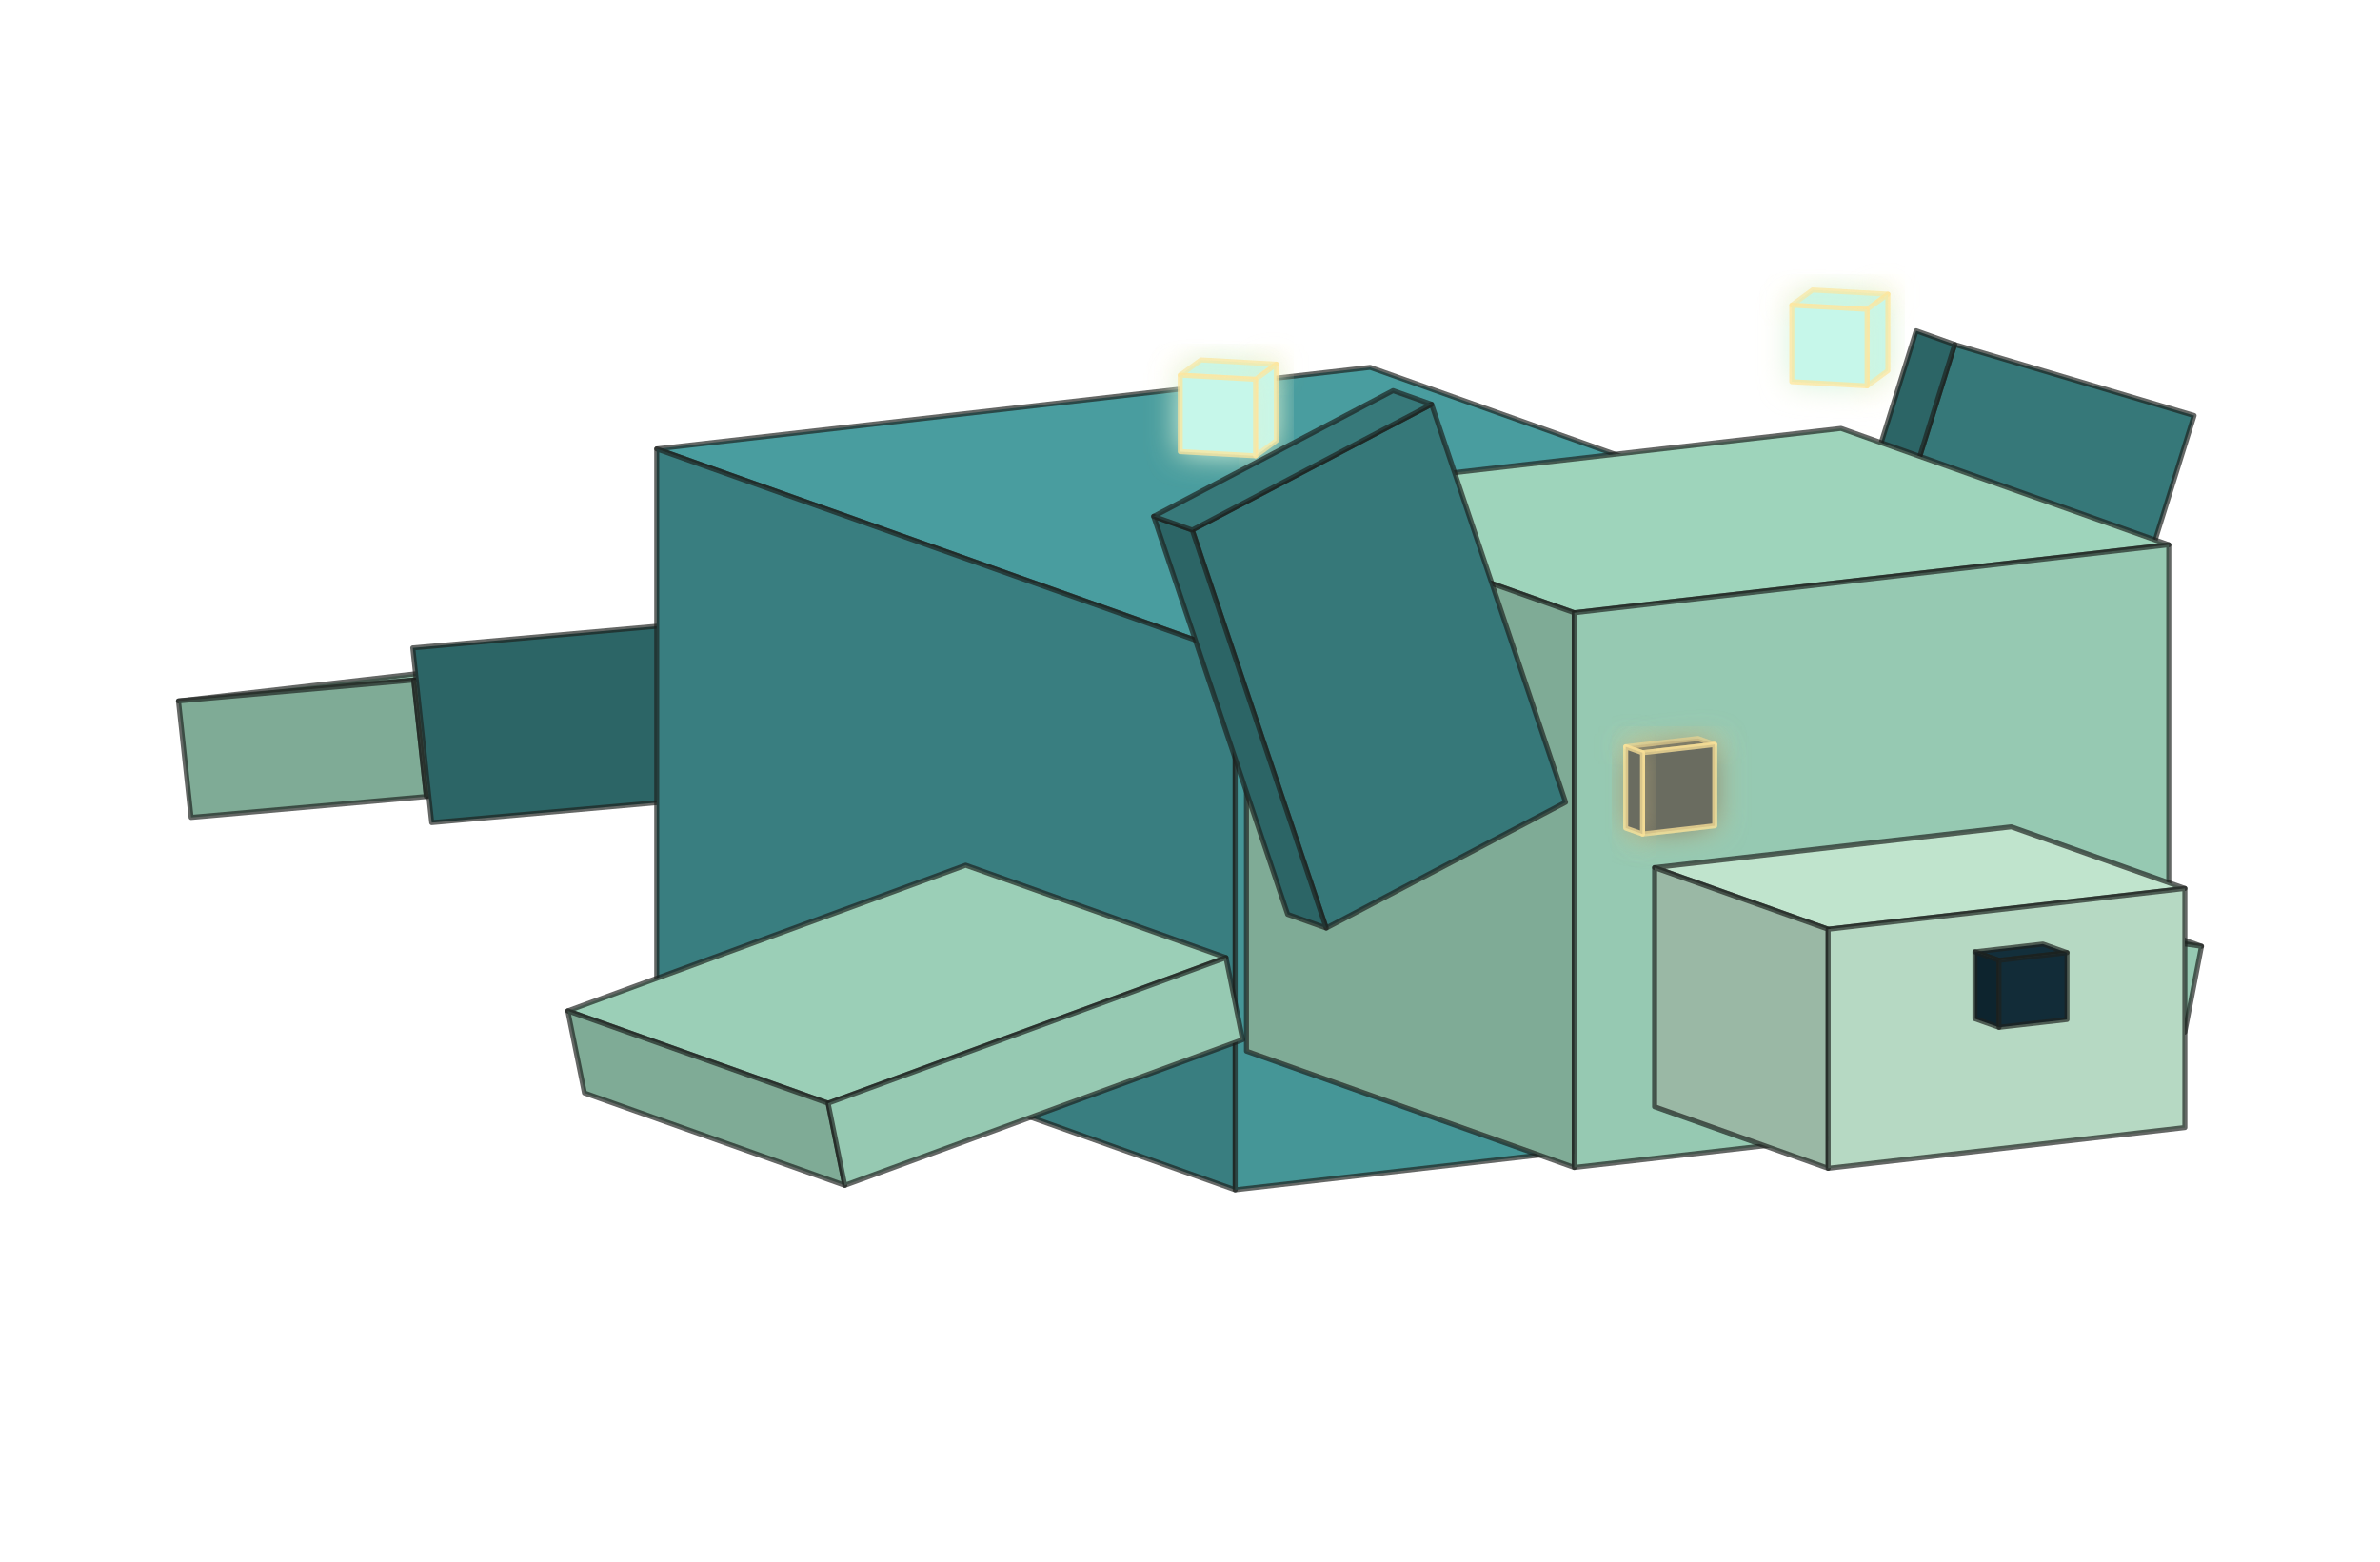
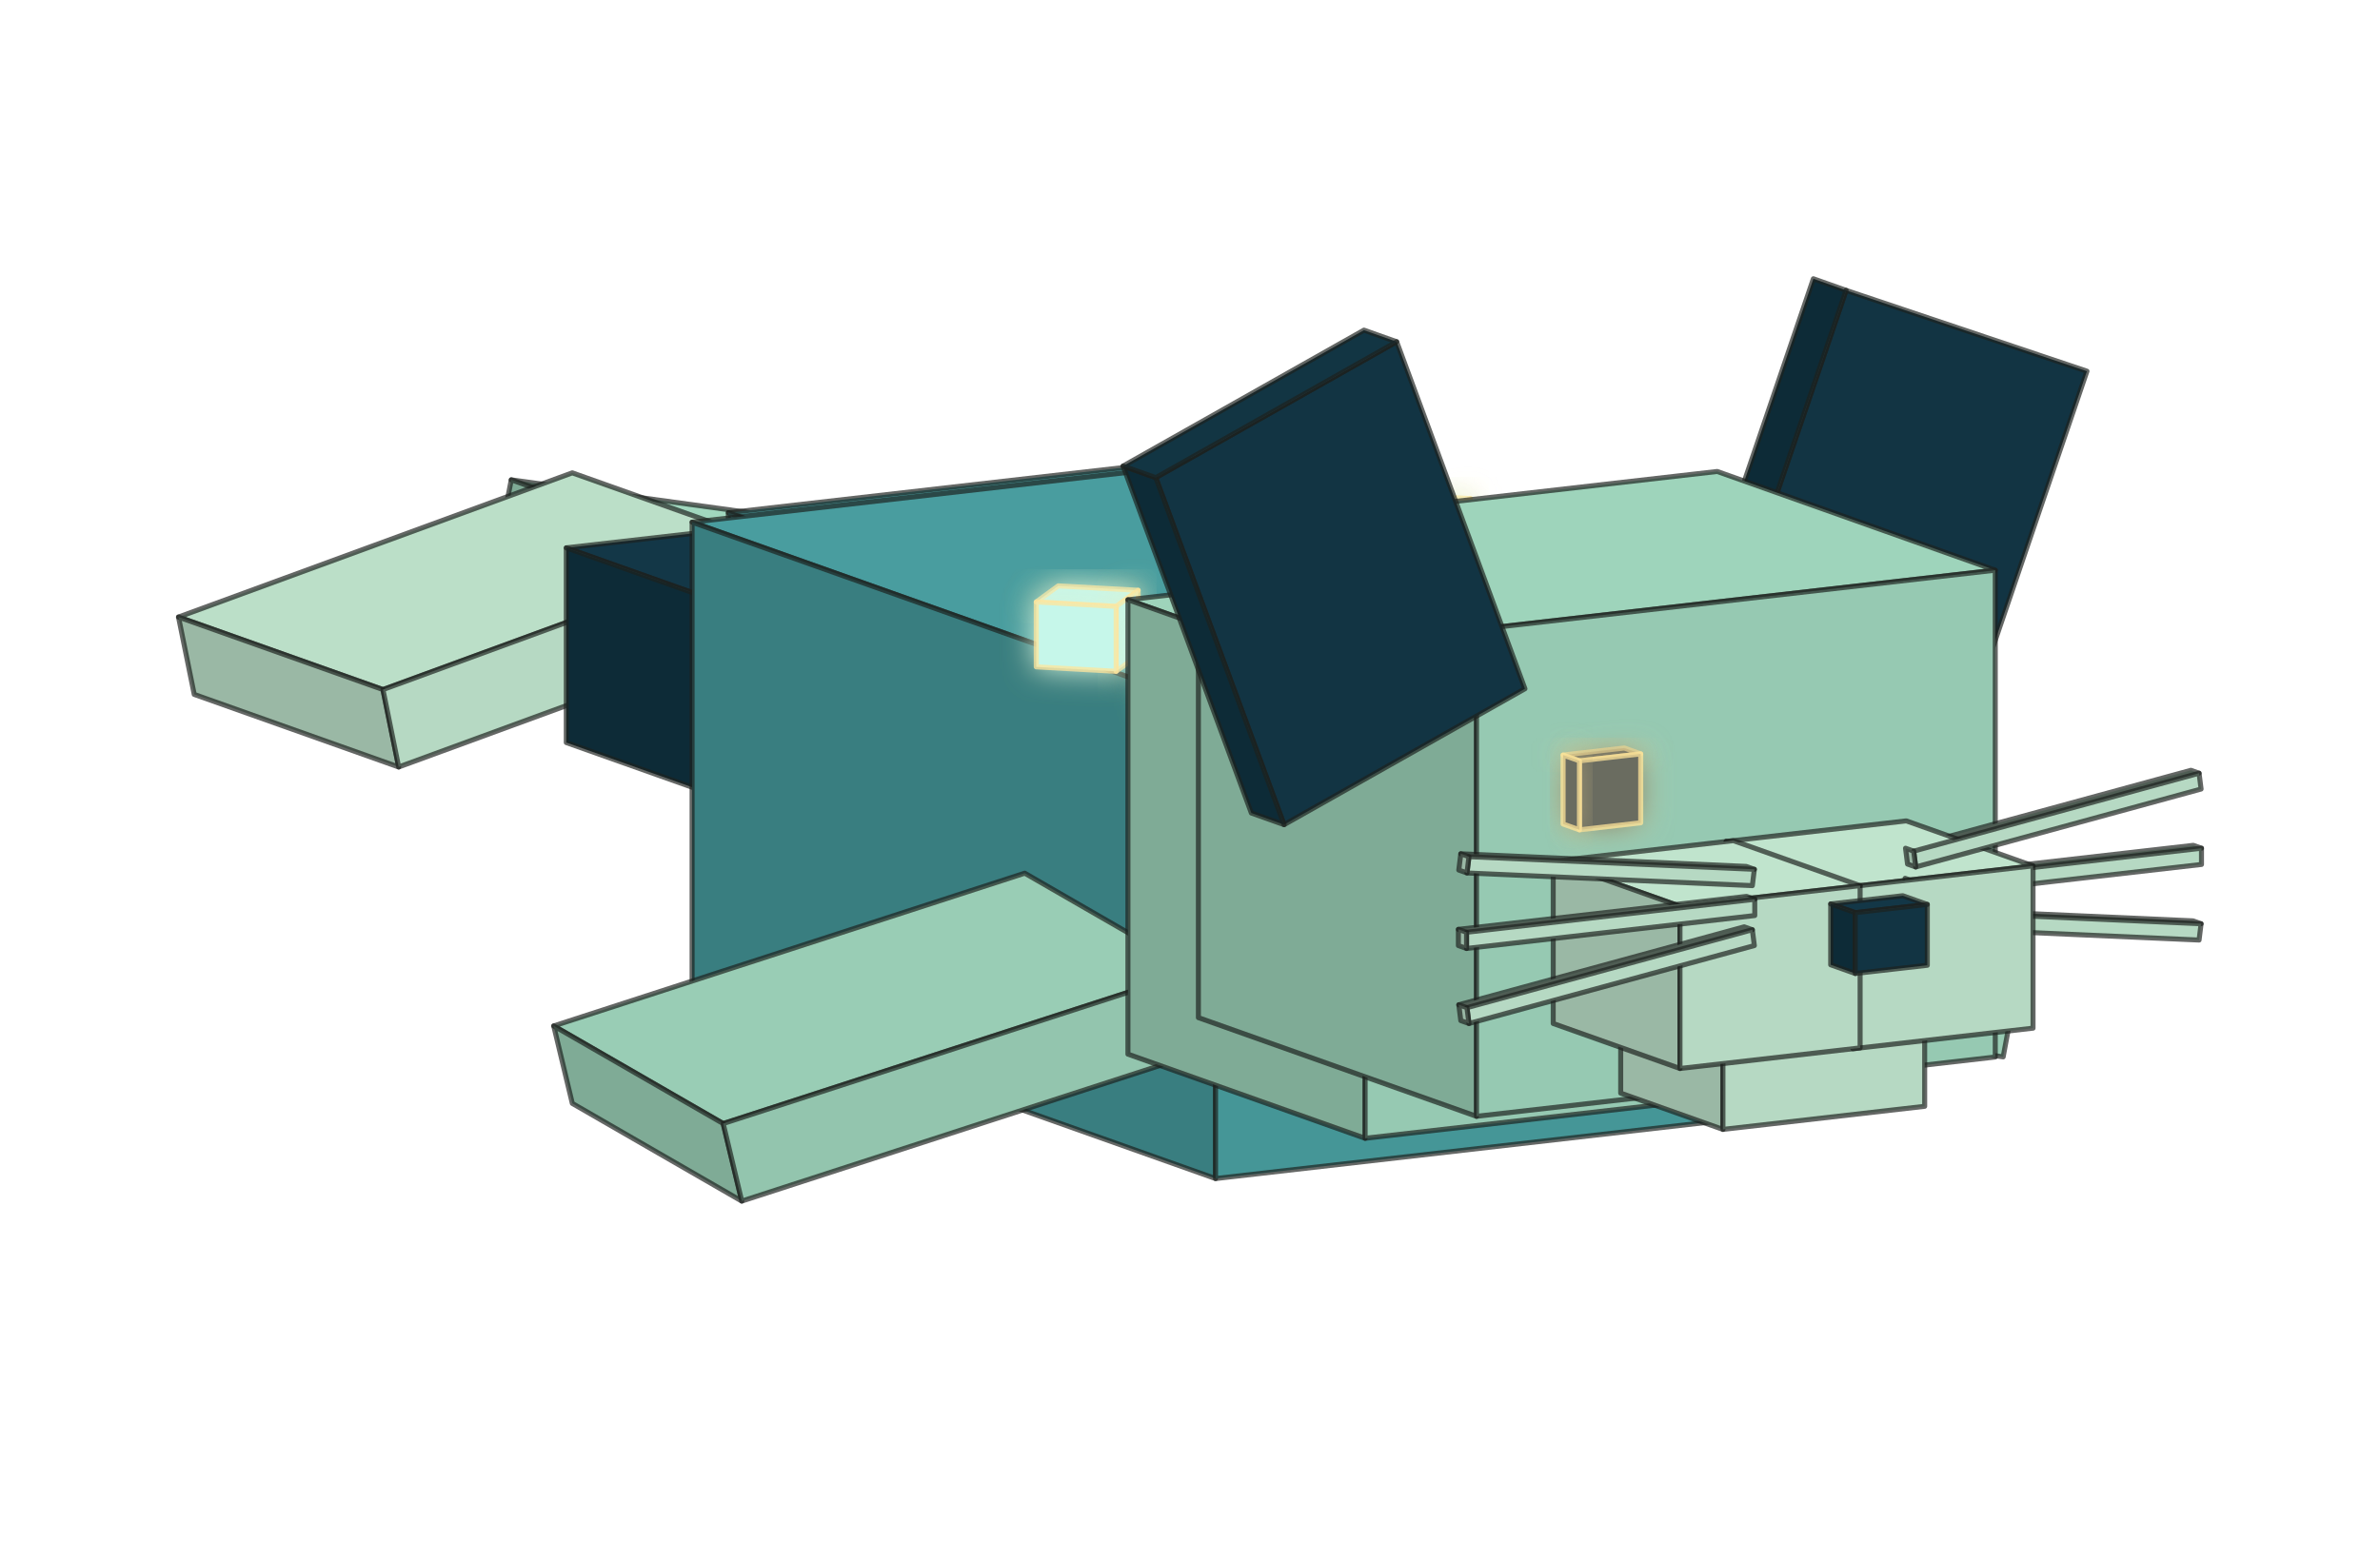
<svg xmlns="http://www.w3.org/2000/svg" width="640" height="420" viewBox="0 0 640 420" role="img" aria-labelledby="portrait-title">
  <defs>
    <filter id="portrait-glow" x="-80%" y="-80%" width="260%" height="260%">
      <feGaussianBlur stdDeviation="4" result="blur" />
      <feMerge>
        <feMergeNode in="blur" />
        <feMergeNode in="SourceGraphic" />
      </feMerge>
    </filter>
    <filter id="portrait-shadow" x="-40%" y="-80%" width="180%" height="260%">
      <feGaussianBlur stdDeviation="8" />
    </filter>
  </defs>
  <g>
-     <polygon points="266.57,165.13 203.31,170.75 48.00,188.51 111.25,182.89" fill="#99cdb5" stroke="#1c211e" stroke-opacity=".68" stroke-width="1.35" stroke-linejoin="round" vector-effect="non-scaling-stroke" />
-     <polygon points="114.65,214.22 111.25,182.89 48.00,188.51 51.39,219.84" fill="#7fab96" stroke="#1c211e" stroke-opacity=".68" stroke-width="1.35" stroke-linejoin="round" vector-effect="non-scaling-stroke" />
-     <polygon points="269.96,196.46 266.57,165.13 111.25,182.89 114.65,214.22" fill="#9cd1b8" stroke="#1c211e" stroke-opacity=".68" stroke-width="1.35" stroke-linejoin="round" vector-effect="non-scaling-stroke" />
-     <polygon points="242.60,210.00 237.51,163.01 111.00,174.25 116.09,221.24" fill="#2c6566" stroke="#1c211e" stroke-opacity=".68" stroke-width="1.35" stroke-linejoin="round" vector-effect="non-scaling-stroke" />
-     <polygon points="338.53,199.04 333.44,152.04 237.51,163.01 242.60,210.00" fill="#397c7e" stroke="#1c211e" stroke-opacity=".68" stroke-width="1.35" stroke-linejoin="round" vector-effect="non-scaling-stroke" />
-     <polygon points="592.00,254.49 522.00,229.64 415.01,214.93 485.01,239.77" fill="#a1d7be" stroke="#1c211e" stroke-opacity=".68" stroke-width="1.35" stroke-linejoin="round" vector-effect="non-scaling-stroke" />
-     <polygon points="480.52,262.88 485.01,239.77 415.01,214.93 410.52,238.03" fill="#7fab96" stroke="#1c211e" stroke-opacity=".68" stroke-width="1.35" stroke-linejoin="round" vector-effect="non-scaling-stroke" />
-     <polygon points="524.01,154.01 368.45,98.80 176.60,120.73 332.15,175.95" fill="#499d9f" stroke="#1c211e" stroke-opacity=".68" stroke-width="1.35" stroke-linejoin="round" vector-effect="non-scaling-stroke" />
-     <polygon points="587.51,277.59 592.00,254.49 485.01,239.77 480.52,262.88" fill="#96c9b2" stroke="#1c211e" stroke-opacity=".68" stroke-width="1.35" stroke-linejoin="round" vector-effect="non-scaling-stroke" />
-     <polygon points="332.15,320.00 332.15,175.95 176.60,120.73 176.60,264.79" fill="#397e80" stroke="#1c211e" stroke-opacity=".68" stroke-width="1.35" stroke-linejoin="round" vector-effect="non-scaling-stroke" />
-     <polygon points="507.67,79.12 487.42,78.00 481.83,82.08 502.08,83.20" fill="#c6f7ea" stroke="#ffe59a" stroke-opacity=".74" stroke-width="1.35" stroke-linejoin="round" vector-effect="non-scaling-stroke" filter="url(#portrait-glow)" />
-     <polygon points="507.67,99.70 507.67,79.12 502.08,83.20 502.08,103.78" fill="#c6f7ea" stroke="#ffe59a" stroke-opacity=".74" stroke-width="1.35" stroke-linejoin="round" vector-effect="non-scaling-stroke" filter="url(#portrait-glow)" />
-     <polygon points="502.08,103.78 502.08,83.20 481.83,82.08 481.83,102.66" fill="#c6f7ea" stroke="#ffe59a" stroke-opacity=".74" stroke-width="1.35" stroke-linejoin="round" vector-effect="non-scaling-stroke" filter="url(#portrait-glow)" />
-     <polygon points="329.67,257.54 259.67,232.69 152.68,271.87 222.68,296.71" fill="#9bcfb7" stroke="#1c211e" stroke-opacity=".68" stroke-width="1.35" stroke-linejoin="round" vector-effect="non-scaling-stroke" />
-     <polygon points="227.17,318.79 222.68,296.71 152.68,271.87 157.17,293.95" fill="#7fab96" stroke="#1c211e" stroke-opacity=".68" stroke-width="1.35" stroke-linejoin="round" vector-effect="non-scaling-stroke" />
-     <polygon points="524.01,298.06 524.01,154.01 332.15,175.95 332.15,320.00" fill="#459697" stroke="#1c211e" stroke-opacity=".68" stroke-width="1.35" stroke-linejoin="round" vector-effect="non-scaling-stroke" />
-     <polygon points="501.00,123.06 480.75,121.94 475.16,126.02 495.42,127.14" fill="#c6f7ea" stroke="#ffe59a" stroke-opacity=".74" stroke-width="1.35" stroke-linejoin="round" vector-effect="non-scaling-stroke" filter="url(#portrait-glow)" />
-     <polygon points="501.00,143.64 501.00,123.06 495.42,127.14 495.42,147.72" fill="#c6f7ea" stroke="#ffe59a" stroke-opacity=".74" stroke-width="1.35" stroke-linejoin="round" vector-effect="non-scaling-stroke" filter="url(#portrait-glow)" />
-     <polygon points="495.42,147.72 495.42,127.14 475.16,126.02 475.16,146.60" fill="#c6f7ea" stroke="#ffe59a" stroke-opacity=".74" stroke-width="1.35" stroke-linejoin="round" vector-effect="non-scaling-stroke" filter="url(#portrait-glow)" />
-     <polygon points="553.98,227.02 590.01,111.75 525.64,92.65 489.62,207.92" fill="#367879" stroke="#1c211e" stroke-opacity=".68" stroke-width="1.35" stroke-linejoin="round" vector-effect="non-scaling-stroke" />
-     <polygon points="334.16,279.62 329.67,257.54 222.68,296.71 227.17,318.79" fill="#96c9b2" stroke="#1c211e" stroke-opacity=".68" stroke-width="1.35" stroke-linejoin="round" vector-effect="non-scaling-stroke" />
-     <polygon points="489.62,207.92 525.64,92.65 515.27,88.96 479.25,204.24" fill="#2c6566" stroke="#1c211e" stroke-opacity=".68" stroke-width="1.35" stroke-linejoin="round" vector-effect="non-scaling-stroke" />
-     <polygon points="343.22,97.93 322.97,96.80 317.38,100.88 337.64,102.01" fill="#c6f7ea" stroke="#ffe59a" stroke-opacity=".74" stroke-width="1.35" stroke-linejoin="round" vector-effect="non-scaling-stroke" filter="url(#portrait-glow)" />
-     <polygon points="343.22,118.51 343.22,97.93 337.64,102.01 337.64,122.59" fill="#c6f7ea" stroke="#ffe59a" stroke-opacity=".74" stroke-width="1.35" stroke-linejoin="round" vector-effect="non-scaling-stroke" filter="url(#portrait-glow)" />
-     <polygon points="337.64,122.59 337.64,102.01 317.38,100.88 317.38,121.46" fill="#c6f7ea" stroke="#ffe59a" stroke-opacity=".74" stroke-width="1.35" stroke-linejoin="round" vector-effect="non-scaling-stroke" filter="url(#portrait-glow)" />
-     <polygon points="391.37,135.60 371.12,134.47 365.53,138.55 385.78,139.68" fill="#c6f7ea" stroke="#ffe59a" stroke-opacity=".74" stroke-width="1.35" stroke-linejoin="round" vector-effect="non-scaling-stroke" filter="url(#portrait-glow)" />
-     <polygon points="391.37,156.18 391.37,135.60 385.78,139.68 385.78,160.26" fill="#c6f7ea" stroke="#ffe59a" stroke-opacity=".74" stroke-width="1.35" stroke-linejoin="round" vector-effect="non-scaling-stroke" filter="url(#portrait-glow)" />
-     <polygon points="385.78,160.26 385.78,139.68 365.53,138.55 365.53,159.13" fill="#c6f7ea" stroke="#ffe59a" stroke-opacity=".74" stroke-width="1.35" stroke-linejoin="round" vector-effect="non-scaling-stroke" filter="url(#portrait-glow)" />
-     <polygon points="583.21,146.51 495.06,115.22 335.18,133.50 423.33,164.79" fill="#9ed4bb" stroke="#1c211e" stroke-opacity=".68" stroke-width="1.35" stroke-linejoin="round" vector-effect="non-scaling-stroke" />
-     <polygon points="423.33,313.99 423.33,164.79 335.18,133.50 335.18,282.70" fill="#7fab96" stroke="#1c211e" stroke-opacity=".68" stroke-width="1.35" stroke-linejoin="round" vector-effect="non-scaling-stroke" />
-     <polygon points="561.60,188.74 557.07,187.13 537.65,189.35 542.19,190.96" fill="#6b6c61" stroke="#ffe59a" stroke-opacity=".74" stroke-width="1.35" stroke-linejoin="round" vector-effect="non-scaling-stroke" filter="url(#portrait-glow)" />
-     <polygon points="420.99,215.77 384.97,108.73 320.60,142.55 356.63,249.59" fill="#367879" stroke="#1c211e" stroke-opacity=".68" stroke-width="1.35" stroke-linejoin="round" vector-effect="non-scaling-stroke" />
-     <polygon points="561.60,210.60 561.60,188.74 542.19,190.96 542.19,212.82" fill="#6b6c61" stroke="#ffe59a" stroke-opacity=".74" stroke-width="1.35" stroke-linejoin="round" vector-effect="non-scaling-stroke" filter="url(#portrait-glow)" />
-     <polygon points="542.19,212.82 542.19,190.96 537.65,189.35 537.65,211.21" fill="#6b6c61" stroke="#ffe59a" stroke-opacity=".74" stroke-width="1.35" stroke-linejoin="round" vector-effect="non-scaling-stroke" filter="url(#portrait-glow)" />
-     <polygon points="356.63,249.59 320.60,142.55 310.23,138.87 346.26,245.91" fill="#2c6566" stroke="#1c211e" stroke-opacity=".68" stroke-width="1.35" stroke-linejoin="round" vector-effect="non-scaling-stroke" />
-     <polygon points="384.97,108.73 374.60,105.05 310.23,138.87 320.60,142.55" fill="#37797a" stroke="#1c211e" stroke-opacity=".68" stroke-width="1.35" stroke-linejoin="round" vector-effect="non-scaling-stroke" />
-     <polygon points="583.21,295.71 583.21,146.51 423.33,164.79 423.33,313.99" fill="#96c9b2" stroke="#1c211e" stroke-opacity=".68" stroke-width="1.35" stroke-linejoin="round" vector-effect="non-scaling-stroke" />
-     <polygon points="587.53,238.94 540.86,222.37 444.93,233.34 491.60,249.91" fill="#c0e4cd" stroke="#1c211e" stroke-opacity=".68" stroke-width="1.35" stroke-linejoin="round" vector-effect="non-scaling-stroke" />
-     <polygon points="461.11,200.23 456.57,198.62 437.16,200.84 441.69,202.45" fill="#6b6c61" stroke="#ffe59a" stroke-opacity=".74" stroke-width="1.35" stroke-linejoin="round" vector-effect="non-scaling-stroke" filter="url(#portrait-glow)" />
-     <polygon points="461.11,222.09 461.11,200.23 441.69,202.45 441.69,224.31" fill="#6b6c61" stroke="#ffe59a" stroke-opacity=".74" stroke-width="1.35" stroke-linejoin="round" vector-effect="non-scaling-stroke" filter="url(#portrait-glow)" />
-     <polygon points="441.69,224.31 441.69,202.45 437.16,200.84 437.16,222.70" fill="#6b6c61" stroke="#ffe59a" stroke-opacity=".74" stroke-width="1.35" stroke-linejoin="round" vector-effect="non-scaling-stroke" filter="url(#portrait-glow)" />
-     <polygon points="491.60,314.21 491.60,249.91 444.93,233.34 444.93,297.65" fill="#9ab8a5" stroke="#1c211e" stroke-opacity=".68" stroke-width="1.35" stroke-linejoin="round" vector-effect="non-scaling-stroke" />
-     <polygon points="587.53,303.25 587.53,238.94 491.60,249.91 491.60,314.21" fill="#b6d9c3" stroke="#1c211e" stroke-opacity=".68" stroke-width="1.35" stroke-linejoin="round" vector-effect="non-scaling-stroke" />
-     <polygon points="555.83,256.20 549.35,253.90 531.08,255.99 537.56,258.29" fill="#132f3b" stroke="#1c211e" stroke-opacity=".68" stroke-width="1.35" stroke-linejoin="round" vector-effect="non-scaling-stroke" />
-     <polygon points="537.56,276.29 537.56,258.29 531.08,255.99 531.08,273.99" fill="#0d242e" stroke="#1c211e" stroke-opacity=".68" stroke-width="1.35" stroke-linejoin="round" vector-effect="non-scaling-stroke" />
-     <polygon points="555.83,274.20 555.83,256.20 537.56,258.29 537.56,276.29" fill="#122c38" stroke="#1c211e" stroke-opacity=".68" stroke-width="1.35" stroke-linejoin="round" vector-effect="non-scaling-stroke" />
+     <polygon points="298.35,163.13 243.37,143.61 137.48,129.05 192.46,148.56" fill="#a1d7be" stroke="#1c211e" stroke-opacity=".68" stroke-width="1.35" stroke-linejoin="round" vector-effect="non-scaling-stroke" />
+     <polygon points="188.24,170.34 192.46,148.56 137.48,129.05 133.25,150.83" fill="#7fab96" stroke="#1c211e" stroke-opacity=".68" stroke-width="1.35" stroke-linejoin="round" vector-effect="non-scaling-stroke" />
+     <polygon points="294.12,184.90 298.35,163.13 192.46,148.56 188.24,170.34" fill="#96c9b2" stroke="#1c211e" stroke-opacity=".68" stroke-width="1.35" stroke-linejoin="round" vector-effect="non-scaling-stroke" />
+     <polygon points="208.87,146.69 153.89,127.17 48.00,165.95 102.98,185.46" fill="#bbdfc8" stroke="#1c211e" stroke-opacity=".68" stroke-width="1.35" stroke-linejoin="round" vector-effect="non-scaling-stroke" />
+     <polygon points="107.21,206.28 102.98,185.46 48.00,165.95 52.23,186.76" fill="#9ab8a5" stroke="#1c211e" stroke-opacity=".68" stroke-width="1.35" stroke-linejoin="round" vector-effect="non-scaling-stroke" />
+     <polygon points="213.10,167.50 208.87,146.69 102.98,185.46 107.21,206.28" fill="#b6d9c3" stroke="#1c211e" stroke-opacity=".68" stroke-width="1.35" stroke-linejoin="round" vector-effect="non-scaling-stroke" />
+     <polygon points="323.83,170.04 233.66,138.04 152.28,147.34 242.46,179.35" fill="#133747" stroke="#1c211e" stroke-opacity=".68" stroke-width="1.35" stroke-linejoin="round" vector-effect="non-scaling-stroke" />
+     <polygon points="242.46,231.72 242.46,179.35 152.28,147.34 152.28,199.71" fill="#0d2b37" stroke="#1c211e" stroke-opacity=".68" stroke-width="1.35" stroke-linejoin="round" vector-effect="non-scaling-stroke" />
+     <polygon points="323.83,222.42 323.83,170.04 242.46,179.35 242.46,231.72" fill="#123443" stroke="#1c211e" stroke-opacity=".68" stroke-width="1.35" stroke-linejoin="round" vector-effect="non-scaling-stroke" />
+     <polygon points="381.44,145.57 319.85,123.71 195.85,137.89 257.43,159.75" fill="#499d9f" stroke="#1c211e" stroke-opacity=".68" stroke-width="1.35" stroke-linejoin="round" vector-effect="non-scaling-stroke" />
+     <polygon points="542.74,262.36 454.15,241.01 351.21,226.19 439.79,247.54" fill="#a0d6bd" stroke="#1c211e" stroke-opacity=".68" stroke-width="1.35" stroke-linejoin="round" vector-effect="non-scaling-stroke" />
+     <polygon points="257.43,273.22 257.43,159.75 195.85,137.89 195.85,251.37" fill="#397e80" stroke="#1c211e" stroke-opacity=".68" stroke-width="1.35" stroke-linejoin="round" vector-effect="non-scaling-stroke" />
+     <polygon points="395.40,134.10 373.92,132.90 368.00,137.23 389.47,138.42" fill="#c6f7ea" stroke="#ffe59a" stroke-opacity=".74" stroke-width="1.35" stroke-linejoin="round" vector-effect="non-scaling-stroke" filter="url(#portrait-glow)" />
+     <polygon points="395.40,151.55 395.40,134.10 389.47,138.42 389.47,155.88" fill="#c6f7ea" stroke="#ffe59a" stroke-opacity=".74" stroke-width="1.35" stroke-linejoin="round" vector-effect="non-scaling-stroke" filter="url(#portrait-glow)" />
+     <polygon points="389.47,155.88 389.47,138.42 368.00,137.23 368.00,154.69" fill="#c6f7ea" stroke="#ffe59a" stroke-opacity=".74" stroke-width="1.35" stroke-linejoin="round" vector-effect="non-scaling-stroke" filter="url(#portrait-glow)" />
+     <polygon points="381.44,259.05 381.44,145.57 257.43,159.75 257.43,273.22" fill="#459697" stroke="#1c211e" stroke-opacity=".68" stroke-width="1.35" stroke-linejoin="round" vector-effect="non-scaling-stroke" />
+     <polygon points="435.73,269.42 439.79,247.54 351.21,226.19 347.15,248.07" fill="#7fab96" stroke="#1c211e" stroke-opacity=".68" stroke-width="1.35" stroke-linejoin="round" vector-effect="non-scaling-stroke" />
+     <polygon points="538.67,284.24 542.74,262.36 439.79,247.54 435.73,269.42" fill="#99ccb4" stroke="#1c211e" stroke-opacity=".68" stroke-width="1.35" stroke-linejoin="round" vector-effect="non-scaling-stroke" />
+     <polygon points="426.19,145.03 404.71,143.83 398.79,148.16 420.27,149.35" fill="#c6f7ea" stroke="#ffe59a" stroke-opacity=".74" stroke-width="1.35" stroke-linejoin="round" vector-effect="non-scaling-stroke" filter="url(#portrait-glow)" />
+     <polygon points="426.19,162.48 426.19,145.03 420.27,149.35 420.27,166.81" fill="#c6f7ea" stroke="#ffe59a" stroke-opacity=".74" stroke-width="1.35" stroke-linejoin="round" vector-effect="non-scaling-stroke" filter="url(#portrait-glow)" />
+     <polygon points="485.75,172.23 344.99,122.27 186.11,140.44 326.87,190.40" fill="#499d9f" stroke="#1c211e" stroke-opacity=".68" stroke-width="1.35" stroke-linejoin="round" vector-effect="non-scaling-stroke" />
+     <polygon points="420.27,166.81 420.27,149.35 398.79,148.16 398.79,165.62" fill="#c6f7ea" stroke="#ffe59a" stroke-opacity=".74" stroke-width="1.35" stroke-linejoin="round" vector-effect="non-scaling-stroke" filter="url(#portrait-glow)" />
+     <polygon points="326.87,316.97 326.87,190.40 186.11,140.44 186.11,267.00" fill="#397e80" stroke="#1c211e" stroke-opacity=".68" stroke-width="1.35" stroke-linejoin="round" vector-effect="non-scaling-stroke" />
+     <polygon points="321.13,261.11 275.56,234.84 148.90,275.92 194.47,302.18" fill="#99cdb5" stroke="#1c211e" stroke-opacity=".68" stroke-width="1.35" stroke-linejoin="round" vector-effect="non-scaling-stroke" />
+     <polygon points="456.98,155.96 435.50,154.76 429.58,159.09 451.06,160.28" fill="#c6f7ea" stroke="#ffe59a" stroke-opacity=".74" stroke-width="1.35" stroke-linejoin="round" vector-effect="non-scaling-stroke" filter="url(#portrait-glow)" />
+     <polygon points="456.98,173.41 456.98,155.96 451.06,160.28 451.06,177.74" fill="#c6f7ea" stroke="#ffe59a" stroke-opacity=".74" stroke-width="1.35" stroke-linejoin="round" vector-effect="non-scaling-stroke" filter="url(#portrait-glow)" />
+     <polygon points="451.06,177.74 451.06,160.28 429.58,159.09 429.58,176.55" fill="#c6f7ea" stroke="#ffe59a" stroke-opacity=".74" stroke-width="1.35" stroke-linejoin="round" vector-effect="non-scaling-stroke" filter="url(#portrait-glow)" />
+     <polygon points="199.47,323.03 194.47,302.18 148.90,275.92 153.90,296.76" fill="#7fab96" stroke="#1c211e" stroke-opacity=".68" stroke-width="1.35" stroke-linejoin="round" vector-effect="non-scaling-stroke" />
+     <polygon points="306.06,158.76 284.59,157.57 278.66,161.89 300.14,163.09" fill="#c6f7ea" stroke="#ffe59a" stroke-opacity=".74" stroke-width="1.35" stroke-linejoin="round" vector-effect="non-scaling-stroke" filter="url(#portrait-glow)" />
+     <polygon points="306.06,176.22 306.06,158.76 300.14,163.09 300.14,180.55" fill="#c6f7ea" stroke="#ffe59a" stroke-opacity=".74" stroke-width="1.35" stroke-linejoin="round" vector-effect="non-scaling-stroke" filter="url(#portrait-glow)" />
+     <polygon points="300.14,180.55 300.14,163.09 278.66,161.89 278.66,179.35" fill="#c6f7ea" stroke="#ffe59a" stroke-opacity=".74" stroke-width="1.35" stroke-linejoin="round" vector-effect="non-scaling-stroke" filter="url(#portrait-glow)" />
+     <polygon points="326.13,281.95 321.13,261.11 194.47,302.18 199.47,323.03" fill="#93c5ae" stroke="#1c211e" stroke-opacity=".68" stroke-width="1.35" stroke-linejoin="round" vector-effect="non-scaling-stroke" />
+     <polygon points="485.75,298.80 485.75,172.23 326.87,190.40 326.87,316.97" fill="#459697" stroke="#1c211e" stroke-opacity=".68" stroke-width="1.35" stroke-linejoin="round" vector-effect="non-scaling-stroke" />
+     <polygon points="336.85,169.69 315.38,168.50 309.45,172.82 330.93,174.02" fill="#c6f7ea" stroke="#ffe59a" stroke-opacity=".74" stroke-width="1.35" stroke-linejoin="round" vector-effect="non-scaling-stroke" filter="url(#portrait-glow)" />
+     <polygon points="336.85,187.15 336.85,169.69 330.93,174.02 330.93,191.47" fill="#c6f7ea" stroke="#ffe59a" stroke-opacity=".74" stroke-width="1.35" stroke-linejoin="round" vector-effect="non-scaling-stroke" filter="url(#portrait-glow)" />
+     <polygon points="502.72,168.43 438.93,145.80 303.31,161.30 367.09,183.94" fill="#9ed4bb" stroke="#1c211e" stroke-opacity=".68" stroke-width="1.35" stroke-linejoin="round" vector-effect="non-scaling-stroke" />
+     <polygon points="330.93,191.47 330.93,174.02 309.45,172.82 309.45,190.28" fill="#c6f7ea" stroke="#ffe59a" stroke-opacity=".74" stroke-width="1.35" stroke-linejoin="round" vector-effect="non-scaling-stroke" filter="url(#portrait-glow)" />
+     <polygon points="526.71,201.05 461.93,179.31 453.13,176.19 517.91,197.92" fill="#0d2b37" stroke="#1c211e" stroke-opacity=".68" stroke-width="1.35" stroke-linejoin="round" vector-effect="non-scaling-stroke" />
+     <polygon points="526.71,201.05 561.20,99.83 496.43,78.09 461.93,179.31" fill="#123443" stroke="#1c211e" stroke-opacity=".68" stroke-width="1.35" stroke-linejoin="round" vector-effect="non-scaling-stroke" />
+     <polygon points="367.09,306.14 367.09,183.94 303.31,161.30 303.31,283.51" fill="#7fab96" stroke="#1c211e" stroke-opacity=".68" stroke-width="1.35" stroke-linejoin="round" vector-effect="non-scaling-stroke" />
+     <polygon points="461.93,179.31 496.43,78.09 487.63,74.97 453.13,176.19" fill="#0d2b37" stroke="#1c211e" stroke-opacity=".68" stroke-width="1.35" stroke-linejoin="round" vector-effect="non-scaling-stroke" />
+     <polygon points="502.72,290.64 502.72,168.43 367.09,183.94 367.09,306.14" fill="#96c9b2" stroke="#1c211e" stroke-opacity=".68" stroke-width="1.35" stroke-linejoin="round" vector-effect="non-scaling-stroke" />
+     <polygon points="536.54,153.35 461.77,126.80 322.26,142.75 397.04,169.30" fill="#9ed4bb" stroke="#1c211e" stroke-opacity=".68" stroke-width="1.35" stroke-linejoin="round" vector-effect="non-scaling-stroke" />
+     <polygon points="397.04,300.23 397.04,169.30 322.26,142.75 322.26,273.69" fill="#7fab96" stroke="#1c211e" stroke-opacity=".68" stroke-width="1.35" stroke-linejoin="round" vector-effect="non-scaling-stroke" />
+     <polygon points="526.45,193.00 522.05,191.44 505.58,193.32 509.98,194.88" fill="#6b6c61" stroke="#ffe59a" stroke-opacity=".74" stroke-width="1.35" stroke-linejoin="round" vector-effect="non-scaling-stroke" filter="url(#portrait-glow)" />
+     <polygon points="526.45,211.55 526.45,193.00 509.98,194.88 509.98,213.43" fill="#6b6c61" stroke="#ffe59a" stroke-opacity=".74" stroke-width="1.35" stroke-linejoin="round" vector-effect="non-scaling-stroke" filter="url(#portrait-glow)" />
+     <polygon points="509.98,213.43 509.98,194.88 505.58,193.32 505.58,211.87" fill="#6b6c61" stroke="#ffe59a" stroke-opacity=".74" stroke-width="1.35" stroke-linejoin="round" vector-effect="non-scaling-stroke" filter="url(#portrait-glow)" />
+     <polygon points="536.54,284.28 536.54,153.35 397.04,169.30 397.04,300.23" fill="#96c9b2" stroke="#1c211e" stroke-opacity=".68" stroke-width="1.35" stroke-linejoin="round" vector-effect="non-scaling-stroke" />
+     <polygon points="410.07,185.24 375.58,91.91 310.80,128.46 345.30,221.79" fill="#123443" stroke="#1c211e" stroke-opacity=".68" stroke-width="1.35" stroke-linejoin="round" vector-effect="non-scaling-stroke" />
+     <polygon points="591.89,248.44 589.69,247.66 512.95,244.25 515.15,245.03" fill="#c2e6cf" stroke="#1c211e" stroke-opacity=".68" stroke-width="1.35" stroke-linejoin="round" vector-effect="non-scaling-stroke" />
+     <polygon points="591.35,252.82 591.89,248.44 515.15,245.03 514.61,249.42" fill="#b6d9c3" stroke="#1c211e" stroke-opacity=".68" stroke-width="1.35" stroke-linejoin="round" vector-effect="non-scaling-stroke" />
+     <polygon points="517.56,271.36 490.07,261.60 435.82,267.80 463.31,277.56" fill="#c0e4cd" stroke="#1c211e" stroke-opacity=".68" stroke-width="1.35" stroke-linejoin="round" vector-effect="non-scaling-stroke" />
+     <polygon points="592.00,228.13 589.80,227.35 512.30,236.21 514.50,236.99" fill="#c0e4cd" stroke="#1c211e" stroke-opacity=".68" stroke-width="1.35" stroke-linejoin="round" vector-effect="non-scaling-stroke" />
+     <polygon points="345.30,221.79 310.80,128.46 302.00,125.34 336.50,218.66" fill="#0d2b37" stroke="#1c211e" stroke-opacity=".68" stroke-width="1.35" stroke-linejoin="round" vector-effect="non-scaling-stroke" />
+     <polygon points="592.00,232.49 592.00,228.13 514.50,236.99 514.50,241.36" fill="#b6d9c3" stroke="#1c211e" stroke-opacity=".68" stroke-width="1.35" stroke-linejoin="round" vector-effect="non-scaling-stroke" />
+     <polygon points="591.35,207.95 589.15,207.17 512.41,228.13 514.61,228.91" fill="#bde1ca" stroke="#1c211e" stroke-opacity=".68" stroke-width="1.35" stroke-linejoin="round" vector-effect="non-scaling-stroke" />
+     <polygon points="546.70,232.87 512.61,220.77 464.17,226.31 498.26,238.41" fill="#c0e4cd" stroke="#1c211e" stroke-opacity=".68" stroke-width="1.35" stroke-linejoin="round" vector-effect="non-scaling-stroke" />
+     <polygon points="591.89,212.21 591.35,207.95 514.61,228.91 515.15,233.17" fill="#b6d9c3" stroke="#1c211e" stroke-opacity=".68" stroke-width="1.35" stroke-linejoin="round" vector-effect="non-scaling-stroke" />
+     <polygon points="375.58,91.91 366.78,88.79 302.00,125.34 310.80,128.46" fill="#123543" stroke="#1c211e" stroke-opacity=".68" stroke-width="1.35" stroke-linejoin="round" vector-effect="non-scaling-stroke" />
+     <polygon points="463.31,303.75 463.31,277.56 435.82,267.80 435.82,293.99" fill="#9ab8a5" stroke="#1c211e" stroke-opacity=".68" stroke-width="1.35" stroke-linejoin="round" vector-effect="non-scaling-stroke" />
+     <polygon points="498.26,282.06 498.26,238.41 464.17,226.31 464.17,269.96" fill="#9ab8a5" stroke="#1c211e" stroke-opacity=".68" stroke-width="1.35" stroke-linejoin="round" vector-effect="non-scaling-stroke" />
+     <polygon points="514.61,249.42 515.15,245.03 512.95,244.25 512.41,248.64" fill="#9ab8a5" stroke="#1c211e" stroke-opacity=".68" stroke-width="1.35" stroke-linejoin="round" vector-effect="non-scaling-stroke" />
+     <polygon points="517.56,297.54 517.56,271.36 463.31,277.56 463.31,303.75" fill="#b6d9c3" stroke="#1c211e" stroke-opacity=".68" stroke-width="1.35" stroke-linejoin="round" vector-effect="non-scaling-stroke" />
+     <polygon points="514.50,241.36 514.50,236.99 512.30,236.21 512.30,240.57" fill="#9ab8a5" stroke="#1c211e" stroke-opacity=".68" stroke-width="1.35" stroke-linejoin="round" vector-effect="non-scaling-stroke" />
+     <polygon points="515.15,233.17 514.61,228.91 512.41,228.13 512.95,232.39" fill="#9ab8a5" stroke="#1c211e" stroke-opacity=".68" stroke-width="1.35" stroke-linejoin="round" vector-effect="non-scaling-stroke" />
+     <polygon points="546.70,276.52 546.70,232.87 498.26,238.41 498.26,282.06" fill="#b6d9c3" stroke="#1c211e" stroke-opacity=".68" stroke-width="1.35" stroke-linejoin="round" vector-effect="non-scaling-stroke" />
+     <polygon points="500.20,238.19 466.11,226.09 417.67,231.63 451.76,243.73" fill="#c0e4cd" stroke="#1c211e" stroke-opacity=".68" stroke-width="1.35" stroke-linejoin="round" vector-effect="non-scaling-stroke" />
+     <polygon points="441.20,202.75 436.80,201.18 420.33,203.07 424.73,204.63" fill="#6b6c61" stroke="#ffe59a" stroke-opacity=".74" stroke-width="1.35" stroke-linejoin="round" vector-effect="non-scaling-stroke" filter="url(#portrait-glow)" />
+     <polygon points="441.20,221.29 441.20,202.75 424.73,204.63 424.73,223.18" fill="#6b6c61" stroke="#ffe59a" stroke-opacity=".74" stroke-width="1.35" stroke-linejoin="round" vector-effect="non-scaling-stroke" filter="url(#portrait-glow)" />
+     <polygon points="424.73,223.18 424.73,204.63 420.33,203.07 420.33,221.62" fill="#6b6c61" stroke="#ffe59a" stroke-opacity=".74" stroke-width="1.35" stroke-linejoin="round" vector-effect="non-scaling-stroke" filter="url(#portrait-glow)" />
+     <polygon points="451.76,287.37 451.76,243.73 417.67,231.63 417.67,275.27" fill="#9ab8a5" stroke="#1c211e" stroke-opacity=".68" stroke-width="1.35" stroke-linejoin="round" vector-effect="non-scaling-stroke" />
+     <polygon points="500.20,281.83 500.20,238.19 451.76,243.73 451.76,287.37" fill="#b6d9c3" stroke="#1c211e" stroke-opacity=".68" stroke-width="1.35" stroke-linejoin="round" vector-effect="non-scaling-stroke" />
+     <polygon points="518.27,243.24 511.67,240.90 492.29,243.11 498.89,245.45" fill="#133747" stroke="#1c211e" stroke-opacity=".68" stroke-width="1.35" stroke-linejoin="round" vector-effect="non-scaling-stroke" />
+     <polygon points="498.89,261.82 498.89,245.45 492.29,243.11 492.29,259.48" fill="#0d2b37" stroke="#1c211e" stroke-opacity=".68" stroke-width="1.35" stroke-linejoin="round" vector-effect="non-scaling-stroke" />
+     <polygon points="518.27,259.61 518.27,243.24 498.89,245.45 498.89,261.82" fill="#123443" stroke="#1c211e" stroke-opacity=".68" stroke-width="1.35" stroke-linejoin="round" vector-effect="non-scaling-stroke" />
+     <polygon points="471.22,250.05 469.02,249.27 392.28,270.23 394.48,271.01" fill="#bde1ca" stroke="#1c211e" stroke-opacity=".68" stroke-width="1.35" stroke-linejoin="round" vector-effect="non-scaling-stroke" />
+     <polygon points="471.76,254.31 471.22,250.05 394.48,271.01 395.02,275.27" fill="#b6d9c3" stroke="#1c211e" stroke-opacity=".68" stroke-width="1.35" stroke-linejoin="round" vector-effect="non-scaling-stroke" />
+     <polygon points="471.87,241.86 469.67,241.08 392.17,249.95 394.37,250.73" fill="#c0e4cd" stroke="#1c211e" stroke-opacity=".68" stroke-width="1.35" stroke-linejoin="round" vector-effect="non-scaling-stroke" />
+     <polygon points="471.87,246.23 471.87,241.86 394.37,250.73 394.37,255.09" fill="#b6d9c3" stroke="#1c211e" stroke-opacity=".68" stroke-width="1.35" stroke-linejoin="round" vector-effect="non-scaling-stroke" />
+     <polygon points="471.76,233.80 469.56,233.02 392.82,229.62 395.02,230.40" fill="#c2e6cf" stroke="#1c211e" stroke-opacity=".68" stroke-width="1.35" stroke-linejoin="round" vector-effect="non-scaling-stroke" />
+     <polygon points="471.22,238.19 471.76,233.80 395.02,230.40 394.48,234.78" fill="#b6d9c3" stroke="#1c211e" stroke-opacity=".68" stroke-width="1.35" stroke-linejoin="round" vector-effect="non-scaling-stroke" />
+     <polygon points="395.02,275.27 394.48,271.01 392.28,270.23 392.82,274.49" fill="#9ab8a5" stroke="#1c211e" stroke-opacity=".68" stroke-width="1.35" stroke-linejoin="round" vector-effect="non-scaling-stroke" />
+     <polygon points="394.37,255.09 394.37,250.73 392.17,249.95 392.17,254.31" fill="#9ab8a5" stroke="#1c211e" stroke-opacity=".68" stroke-width="1.35" stroke-linejoin="round" vector-effect="non-scaling-stroke" />
+     <polygon points="394.48,234.78 395.02,230.40 392.82,229.62 392.28,234.00" fill="#9ab8a5" stroke="#1c211e" stroke-opacity=".68" stroke-width="1.35" stroke-linejoin="round" vector-effect="non-scaling-stroke" />
  </g>
</svg>
